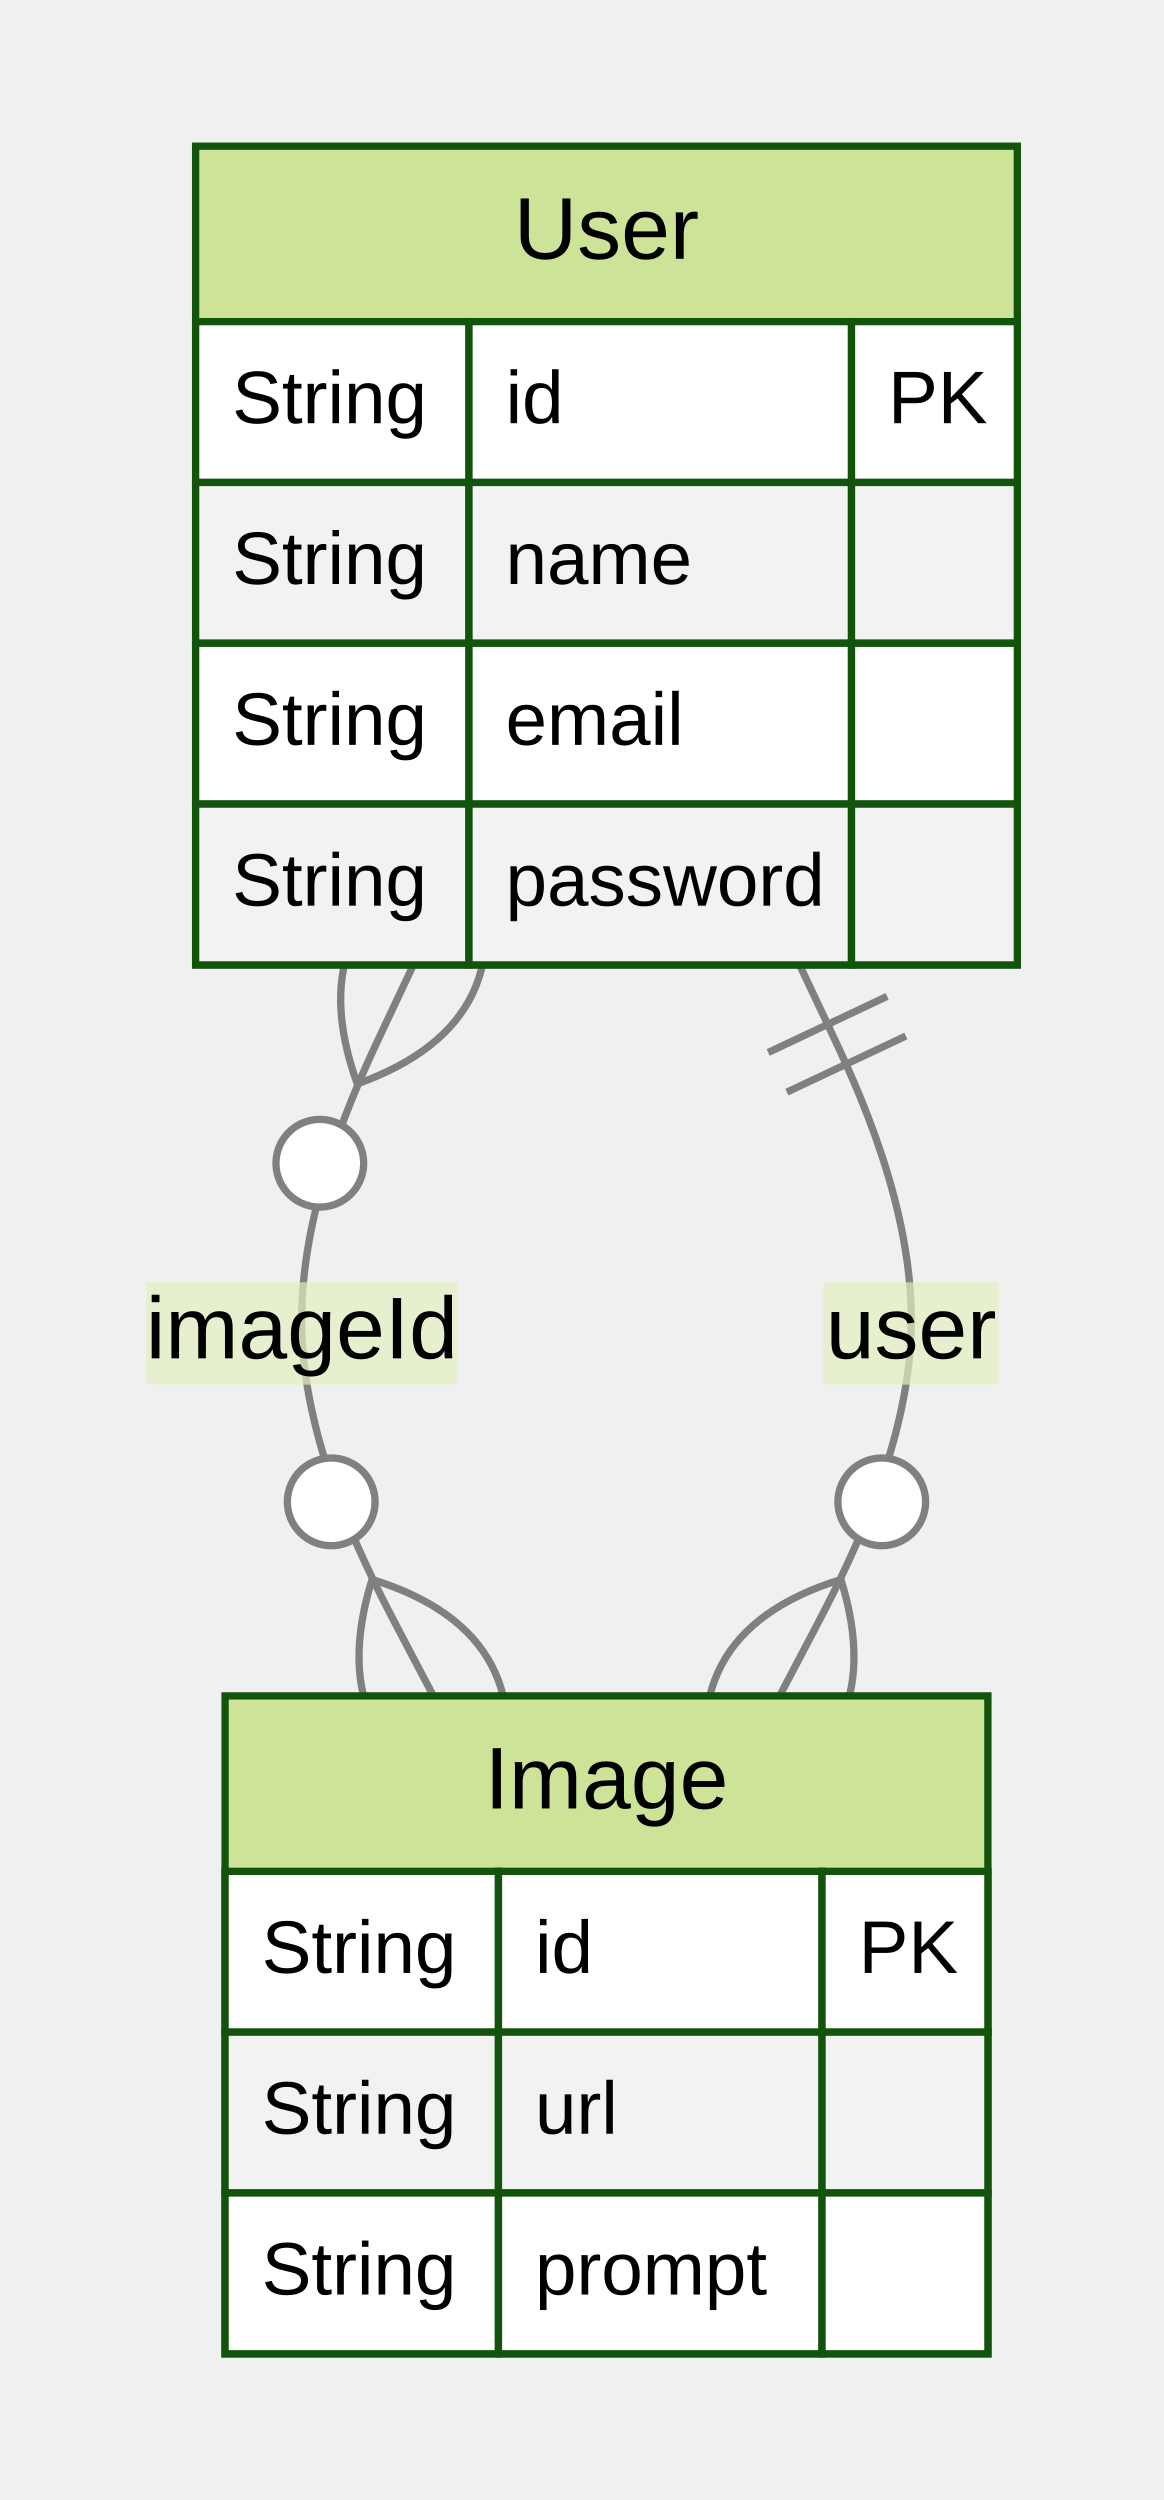
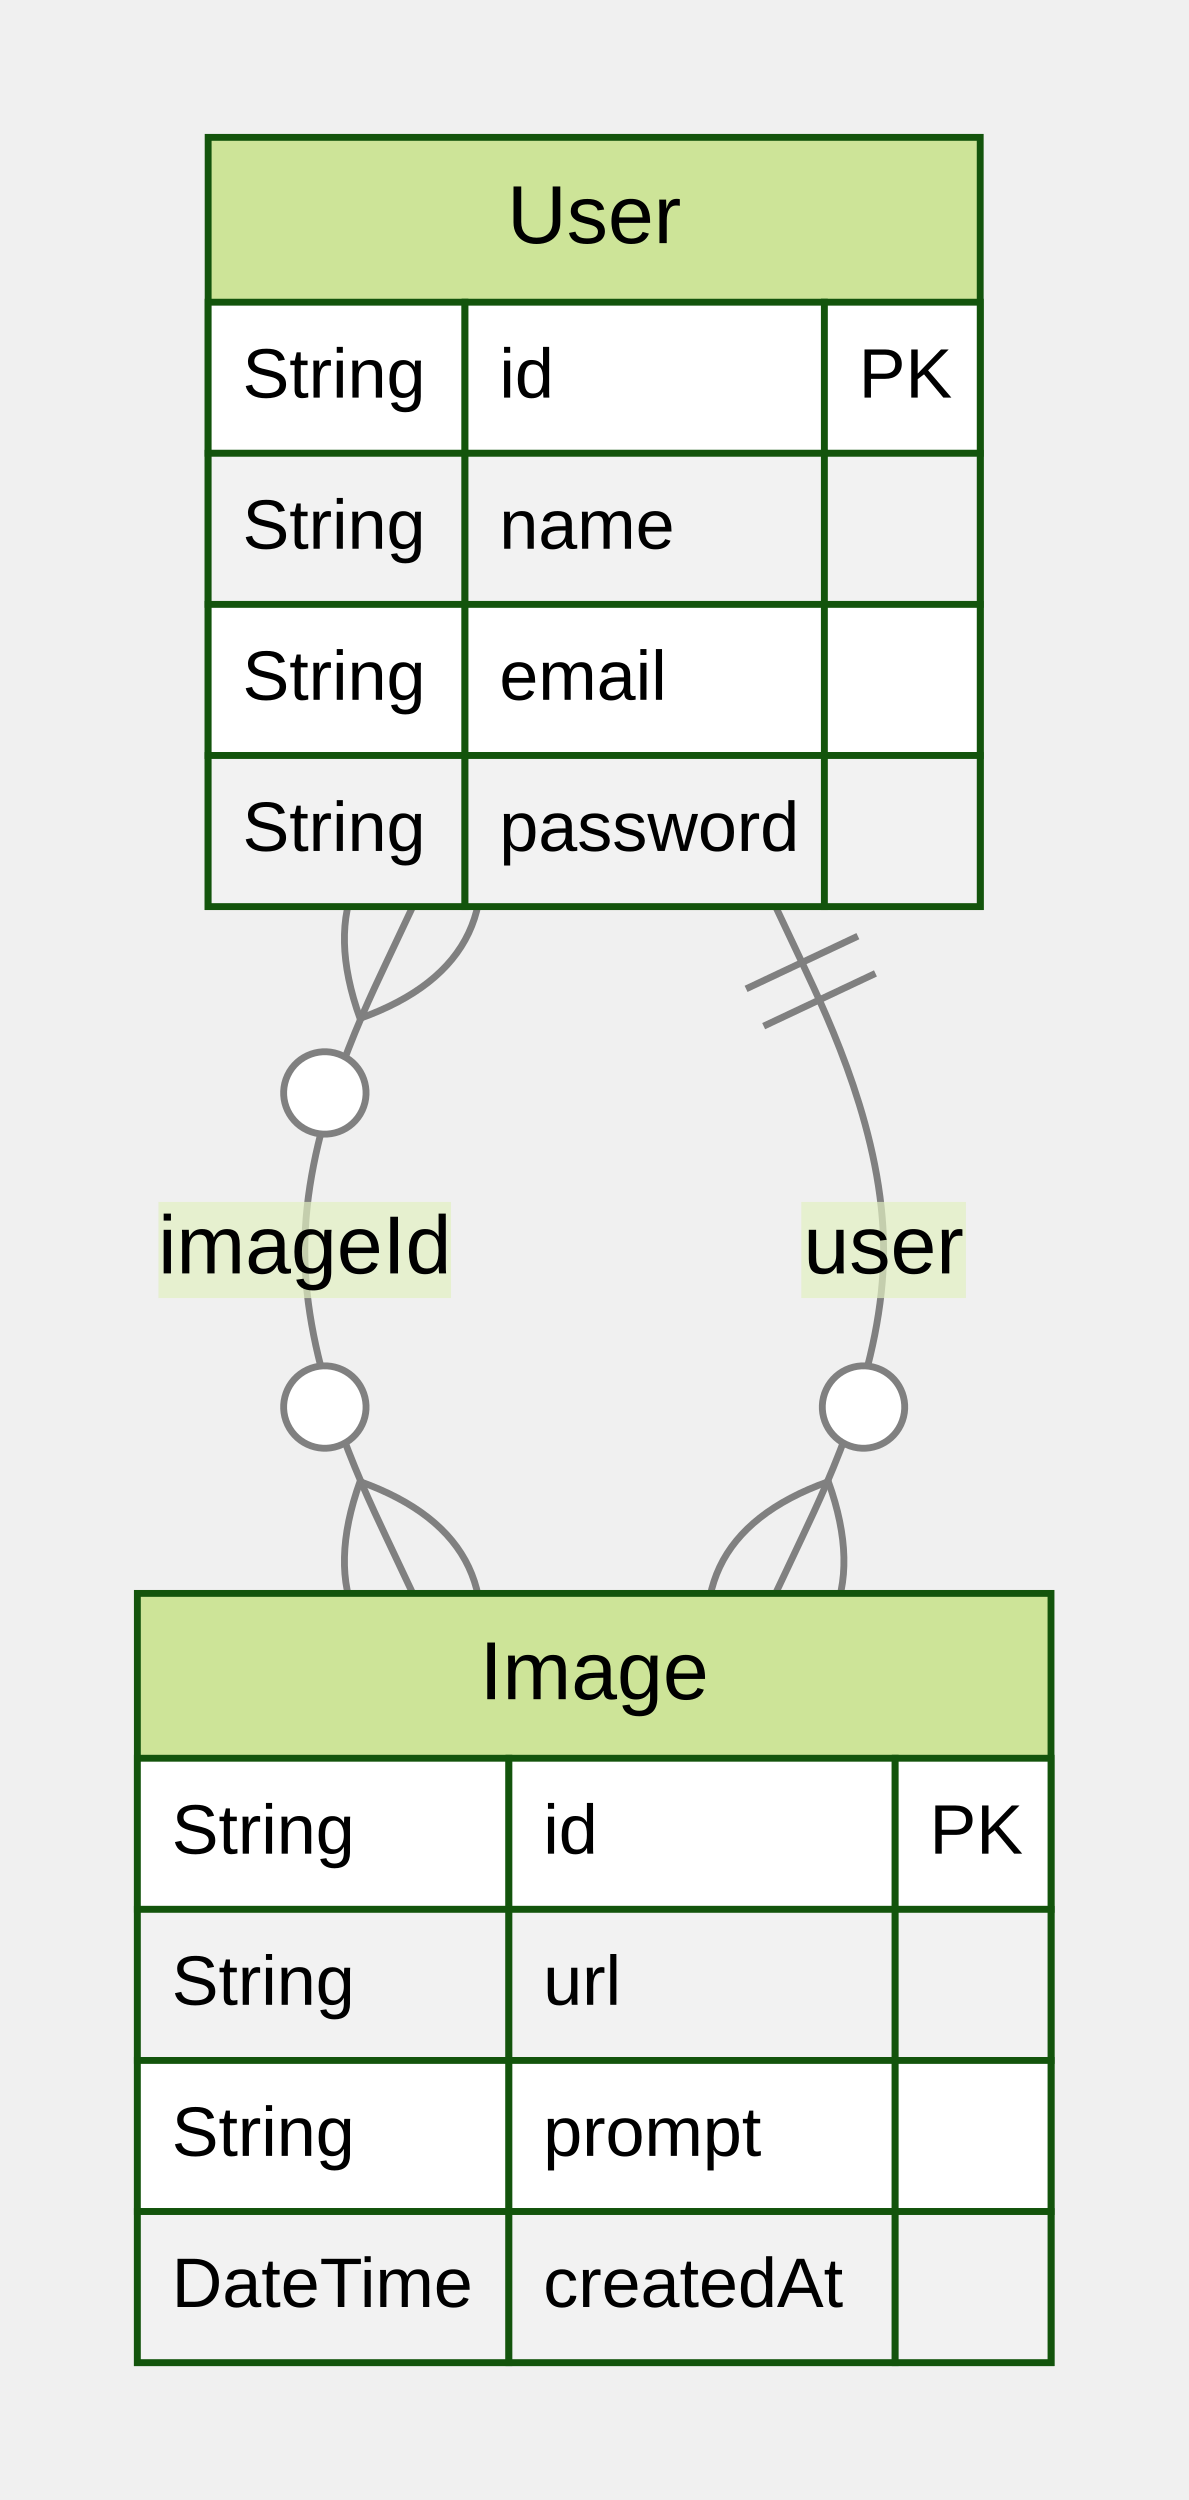
- <svg xmlns="http://www.w3.org/2000/svg" aria-roledescription="er" role="graphics-document document" viewBox="-6.762 0 159.173 342" style="max-width: 159.173px; background-color: white;" width="100%" id="mermaid-0">
+ <svg xmlns="http://www.w3.org/2000/svg" aria-roledescription="er" role="graphics-document document" viewBox="0 0 173.026 364" style="max-width: 173.026px; background-color: white;" width="100%" id="mermaid-0">
  <style>#mermaid-0{font-family:"trebuchet ms",verdana,arial,sans-serif;font-size:16px;fill:#000000;}#mermaid-0 .error-icon{fill:#552222;}#mermaid-0 .error-text{fill:#552222;stroke:#552222;}#mermaid-0 .edge-thickness-normal{stroke-width:2px;}#mermaid-0 .edge-thickness-thick{stroke-width:3.5px;}#mermaid-0 .edge-pattern-solid{stroke-dasharray:0;}#mermaid-0 .edge-pattern-dashed{stroke-dasharray:3;}#mermaid-0 .edge-pattern-dotted{stroke-dasharray:2;}#mermaid-0 .marker{fill:#000000;stroke:#000000;}#mermaid-0 .marker.cross{stroke:#000000;}#mermaid-0 svg{font-family:"trebuchet ms",verdana,arial,sans-serif;font-size:16px;}#mermaid-0 .entityBox{fill:#cde498;stroke:#13540c;}#mermaid-0 .attributeBoxOdd{fill:#ffffff;stroke:#13540c;}#mermaid-0 .attributeBoxEven{fill:#f2f2f2;stroke:#13540c;}#mermaid-0 .relationshipLabelBox{fill:hsl(78.158, 58.462%, 84.51%);opacity:0.7;background-color:hsl(78.158, 58.462%, 84.51%);}#mermaid-0 .relationshipLabelBox rect{opacity:0.5;}#mermaid-0 .relationshipLine{stroke:#000000;}#mermaid-0 .entityTitleText{text-anchor:middle;font-size:18px;fill:#000000;}#mermaid-0 :root{--mermaid-font-family:"trebuchet ms",verdana,arial,sans-serif;}</style>
  <g />
  <defs>
    <marker orient="auto" markerHeight="18" markerWidth="18" refY="9" refX="0" id="ONLY_ONE_START">
      <path d="M9,0 L9,18 M15,0 L15,18" fill="none" stroke="gray" />
    </marker>
  </defs>
  <defs>
    <marker orient="auto" markerHeight="18" markerWidth="18" refY="9" refX="18" id="ONLY_ONE_END">
      <path d="M3,0 L3,18 M9,0 L9,18" fill="none" stroke="gray" />
    </marker>
  </defs>
  <defs>
    <marker orient="auto" markerHeight="18" markerWidth="30" refY="9" refX="0" id="ZERO_OR_ONE_START">
      <circle r="6" cy="9" cx="21" fill="white" stroke="gray" />
      <path d="M9,0 L9,18" fill="none" stroke="gray" />
    </marker>
  </defs>
  <defs>
    <marker orient="auto" markerHeight="18" markerWidth="30" refY="9" refX="30" id="ZERO_OR_ONE_END">
      <circle r="6" cy="9" cx="9" fill="white" stroke="gray" />
      <path d="M21,0 L21,18" fill="none" stroke="gray" />
    </marker>
  </defs>
  <defs>
    <marker orient="auto" markerHeight="36" markerWidth="45" refY="18" refX="18" id="ONE_OR_MORE_START">
      <path d="M0,18 Q 18,0 36,18 Q 18,36 0,18 M42,9 L42,27" fill="none" stroke="gray" />
    </marker>
  </defs>
  <defs>
    <marker orient="auto" markerHeight="36" markerWidth="45" refY="18" refX="27" id="ONE_OR_MORE_END">
      <path d="M3,9 L3,27 M9,18 Q27,0 45,18 Q27,36 9,18" fill="none" stroke="gray" />
    </marker>
  </defs>
  <defs>
    <marker orient="auto" markerHeight="36" markerWidth="57" refY="18" refX="18" id="ZERO_OR_MORE_START">
      <circle r="6" cy="18" cx="48" fill="white" stroke="gray" />
      <path d="M0,18 Q18,0 36,18 Q18,36 0,18" fill="none" stroke="gray" />
    </marker>
  </defs>
  <defs>
    <marker orient="auto" markerHeight="36" markerWidth="57" refY="18" refX="39" id="ZERO_OR_MORE_END">
      <circle r="6" cy="18" cx="9" fill="white" stroke="gray" />
      <path d="M21,18 Q39,0 57,18 Q39,36 21,18" fill="none" stroke="gray" />
    </marker>
  </defs>
-   <path style="stroke: gray; fill: none;" marker-start="url(#ZERO_OR_MORE_START)" marker-end="url(#ZERO_OR_MORE_END)" d="M49.791,132L45.86,140.333C41.929,148.667,34.067,165.333,34.522,182C34.978,198.667,43.749,215.333,48.135,223.667L52.521,232" class="er relationshipLine" />
-   <path style="stroke: gray; fill: none;" marker-start="url(#ZERO_OR_MORE_START)" marker-end="url(#ONLY_ONE_END)" d="M99.89,232L104.276,223.667C108.662,215.333,117.434,198.667,117.889,182C118.344,165.333,110.482,148.667,106.552,140.333L102.621,132" class="er relationshipLine" />
-   <g transform="translate(20,20 )" id="entity-User-818c511a-4a32-5484-ba70-875d765a9175">
+   <path style="stroke: gray; fill: none;" marker-start="url(#ZERO_OR_MORE_START)" marker-end="url(#ZERO_OR_MORE_END)" d="M60.098,132L56.167,140.333C52.236,148.667,44.375,165.333,44.375,182C44.375,198.667,52.236,215.333,56.167,223.667L60.098,232" class="er relationshipLine" />
+   <path style="stroke: gray; fill: none;" marker-start="url(#ZERO_OR_MORE_START)" marker-end="url(#ONLY_ONE_END)" d="M112.928,232L116.859,223.667C120.79,215.333,128.652,198.667,128.652,182C128.652,165.333,120.79,148.667,116.859,140.333L112.928,132" class="er relationshipLine" />
+   <g transform="translate(30.3076,20 )" id="entity-User-818c511a-4a32-5484-ba70-875d765a9175">
    <rect height="112" width="112.411" y="0" x="0" class="er entityBox" />
    <text style="dominant-baseline: middle; text-anchor: middle; font-size: 12px;" transform="translate(56.20561,12)" y="0" x="0" id="text-entity-User-818c511a-4a32-5484-ba70-875d765a9175" class="er entityLabel">User</text>
    <rect height="22" width="37.396" y="24" x="0" class="er attributeBoxOdd" />
    <text style="dominant-baseline: middle; font-size: 10.2px;" transform="translate(5,35)" y="0" x="0" id="text-entity-User-818c511a-4a32-5484-ba70-875d765a9175-attr-1-type" class="er entityLabel">String</text>
    <rect height="22" width="52.327" y="24" x="37.396" class="er attributeBoxOdd" />
    <text style="dominant-baseline: middle; font-size: 10.2px;" transform="translate(42.39606,35)" y="0" x="0" id="text-entity-User-818c511a-4a32-5484-ba70-875d765a9175-attr-1-name" class="er entityLabel">id</text>
    <rect height="22" width="22.688" y="24" x="89.724" class="er attributeBoxOdd" />
    <text style="dominant-baseline: middle; font-size: 10.2px;" transform="translate(94.72354,35)" y="0" x="0" id="text-entity-User-818c511a-4a32-5484-ba70-875d765a9175-attr-1-key" class="er entityLabel">PK</text>
    <rect height="22" width="37.396" y="46" x="0" class="er attributeBoxEven" />
    <text style="dominant-baseline: middle; font-size: 10.2px;" transform="translate(5,57)" y="0" x="0" id="text-entity-User-818c511a-4a32-5484-ba70-875d765a9175-attr-2-type" class="er entityLabel">String</text>
    <rect height="22" width="52.327" y="46" x="37.396" class="er attributeBoxEven" />
    <text style="dominant-baseline: middle; font-size: 10.2px;" transform="translate(42.39606,57)" y="0" x="0" id="text-entity-User-818c511a-4a32-5484-ba70-875d765a9175-attr-2-name" class="er entityLabel">name</text>
    <rect height="22" width="22.688" y="46" x="89.724" class="er attributeBoxEven" />
    <text style="dominant-baseline: middle; font-size: 10.2px;" transform="translate(94.72354,57)" y="0" x="0" id="text-entity-User-818c511a-4a32-5484-ba70-875d765a9175-attr-2-key" class="er entityLabel" />
    <rect height="22" width="37.396" y="68" x="0" class="er attributeBoxOdd" />
    <text style="dominant-baseline: middle; font-size: 10.2px;" transform="translate(5,79)" y="0" x="0" id="text-entity-User-818c511a-4a32-5484-ba70-875d765a9175-attr-3-type" class="er entityLabel">String</text>
    <rect height="22" width="52.327" y="68" x="37.396" class="er attributeBoxOdd" />
    <text style="dominant-baseline: middle; font-size: 10.2px;" transform="translate(42.39606,79)" y="0" x="0" id="text-entity-User-818c511a-4a32-5484-ba70-875d765a9175-attr-3-name" class="er entityLabel">email</text>
    <rect height="22" width="22.688" y="68" x="89.724" class="er attributeBoxOdd" />
    <text style="dominant-baseline: middle; font-size: 10.2px;" transform="translate(94.72354,79)" y="0" x="0" id="text-entity-User-818c511a-4a32-5484-ba70-875d765a9175-attr-3-key" class="er entityLabel" />
    <rect height="22" width="37.396" y="90" x="0" class="er attributeBoxEven" />
    <text style="dominant-baseline: middle; font-size: 10.2px;" transform="translate(5,101)" y="0" x="0" id="text-entity-User-818c511a-4a32-5484-ba70-875d765a9175-attr-4-type" class="er entityLabel">String</text>
    <rect height="22" width="52.327" y="90" x="37.396" class="er attributeBoxEven" />
    <text style="dominant-baseline: middle; font-size: 10.2px;" transform="translate(42.39606,101)" y="0" x="0" id="text-entity-User-818c511a-4a32-5484-ba70-875d765a9175-attr-4-name" class="er entityLabel">password</text>
    <rect height="22" width="22.688" y="90" x="89.724" class="er attributeBoxEven" />
    <text style="dominant-baseline: middle; font-size: 10.2px;" transform="translate(94.72354,101)" y="0" x="0" id="text-entity-User-818c511a-4a32-5484-ba70-875d765a9175-attr-4-key" class="er entityLabel" />
  </g>
-   <g transform="translate(24.02865,232 )" id="entity-Image-5faf0420-a27f-5ed3-8f82-b959b40ae52f">
-     <rect height="90" width="104.354" y="0" x="0" class="er entityBox" />
-     <text style="dominant-baseline: middle; text-anchor: middle; font-size: 12px;" transform="translate(52.17696,12)" y="0" x="0" id="text-entity-Image-5faf0420-a27f-5ed3-8f82-b959b40ae52f" class="er entityLabel">Image</text>
-     <rect height="22" width="37.396" y="24" x="0" class="er attributeBoxOdd" />
+   <g transform="translate(20,232 )" id="entity-Image-5faf0420-a27f-5ed3-8f82-b959b40ae52f">
+     <rect height="112" width="133.026" y="0" x="0" class="er entityBox" />
+     <text style="dominant-baseline: middle; text-anchor: middle; font-size: 12px;" transform="translate(66.51321,12)" y="0" x="0" id="text-entity-Image-5faf0420-a27f-5ed3-8f82-b959b40ae52f" class="er entityLabel">Image</text>
+     <rect height="22" width="54.096" y="24" x="0" class="er attributeBoxOdd" />
    <text style="dominant-baseline: middle; font-size: 10.2px;" transform="translate(5,35)" y="0" x="0" id="text-entity-Image-5faf0420-a27f-5ed3-8f82-b959b40ae52f-attr-1-type" class="er entityLabel">String</text>
-     <rect height="22" width="44.27" y="24" x="37.396" class="er attributeBoxOdd" />
-     <text style="dominant-baseline: middle; font-size: 10.2px;" transform="translate(42.39606,35)" y="0" x="0" id="text-entity-Image-5faf0420-a27f-5ed3-8f82-b959b40ae52f-attr-1-name" class="er entityLabel">id</text>
-     <rect height="22" width="22.688" y="24" x="81.666" class="er attributeBoxOdd" />
-     <text style="dominant-baseline: middle; font-size: 10.2px;" transform="translate(86.66624,35)" y="0" x="0" id="text-entity-Image-5faf0420-a27f-5ed3-8f82-b959b40ae52f-attr-1-key" class="er entityLabel">PK</text>
-     <rect height="22" width="37.396" y="46" x="0" class="er attributeBoxEven" />
+     <rect height="22" width="56.243" y="24" x="54.096" class="er attributeBoxOdd" />
+     <text style="dominant-baseline: middle; font-size: 10.2px;" transform="translate(59.09555,35)" y="0" x="0" id="text-entity-Image-5faf0420-a27f-5ed3-8f82-b959b40ae52f-attr-1-name" class="er entityLabel">id</text>
+     <rect height="22" width="22.688" y="24" x="110.339" class="er attributeBoxOdd" />
+     <text style="dominant-baseline: middle; font-size: 10.2px;" transform="translate(115.3387,35)" y="0" x="0" id="text-entity-Image-5faf0420-a27f-5ed3-8f82-b959b40ae52f-attr-1-key" class="er entityLabel">PK</text>
+     <rect height="22" width="54.096" y="46" x="0" class="er attributeBoxEven" />
    <text style="dominant-baseline: middle; font-size: 10.2px;" transform="translate(5,57)" y="0" x="0" id="text-entity-Image-5faf0420-a27f-5ed3-8f82-b959b40ae52f-attr-2-type" class="er entityLabel">String</text>
-     <rect height="22" width="44.27" y="46" x="37.396" class="er attributeBoxEven" />
-     <text style="dominant-baseline: middle; font-size: 10.2px;" transform="translate(42.39606,57)" y="0" x="0" id="text-entity-Image-5faf0420-a27f-5ed3-8f82-b959b40ae52f-attr-2-name" class="er entityLabel">url</text>
-     <rect height="22" width="22.688" y="46" x="81.666" class="er attributeBoxEven" />
-     <text style="dominant-baseline: middle; font-size: 10.2px;" transform="translate(86.66624,57)" y="0" x="0" id="text-entity-Image-5faf0420-a27f-5ed3-8f82-b959b40ae52f-attr-2-key" class="er entityLabel" />
-     <rect height="22" width="37.396" y="68" x="0" class="er attributeBoxOdd" />
+     <rect height="22" width="56.243" y="46" x="54.096" class="er attributeBoxEven" />
+     <text style="dominant-baseline: middle; font-size: 10.2px;" transform="translate(59.09555,57)" y="0" x="0" id="text-entity-Image-5faf0420-a27f-5ed3-8f82-b959b40ae52f-attr-2-name" class="er entityLabel">url</text>
+     <rect height="22" width="22.688" y="46" x="110.339" class="er attributeBoxEven" />
+     <text style="dominant-baseline: middle; font-size: 10.2px;" transform="translate(115.3387,57)" y="0" x="0" id="text-entity-Image-5faf0420-a27f-5ed3-8f82-b959b40ae52f-attr-2-key" class="er entityLabel" />
+     <rect height="22" width="54.096" y="68" x="0" class="er attributeBoxOdd" />
    <text style="dominant-baseline: middle; font-size: 10.2px;" transform="translate(5,79)" y="0" x="0" id="text-entity-Image-5faf0420-a27f-5ed3-8f82-b959b40ae52f-attr-3-type" class="er entityLabel">String</text>
-     <rect height="22" width="44.27" y="68" x="37.396" class="er attributeBoxOdd" />
-     <text style="dominant-baseline: middle; font-size: 10.2px;" transform="translate(42.39606,79)" y="0" x="0" id="text-entity-Image-5faf0420-a27f-5ed3-8f82-b959b40ae52f-attr-3-name" class="er entityLabel">prompt</text>
-     <rect height="22" width="22.688" y="68" x="81.666" class="er attributeBoxOdd" />
-     <text style="dominant-baseline: middle; font-size: 10.2px;" transform="translate(86.66624,79)" y="0" x="0" id="text-entity-Image-5faf0420-a27f-5ed3-8f82-b959b40ae52f-attr-3-key" class="er entityLabel" />
+     <rect height="22" width="56.243" y="68" x="54.096" class="er attributeBoxOdd" />
+     <text style="dominant-baseline: middle; font-size: 10.2px;" transform="translate(59.09555,79)" y="0" x="0" id="text-entity-Image-5faf0420-a27f-5ed3-8f82-b959b40ae52f-attr-3-name" class="er entityLabel">prompt</text>
+     <rect height="22" width="22.688" y="68" x="110.339" class="er attributeBoxOdd" />
+     <text style="dominant-baseline: middle; font-size: 10.2px;" transform="translate(115.3387,79)" y="0" x="0" id="text-entity-Image-5faf0420-a27f-5ed3-8f82-b959b40ae52f-attr-3-key" class="er entityLabel" />
+     <rect height="22" width="54.096" y="90" x="0" class="er attributeBoxEven" />
+     <text style="dominant-baseline: middle; font-size: 10.2px;" transform="translate(5,101)" y="0" x="0" id="text-entity-Image-5faf0420-a27f-5ed3-8f82-b959b40ae52f-attr-4-type" class="er entityLabel">DateTime</text>
+     <rect height="22" width="56.243" y="90" x="54.096" class="er attributeBoxEven" />
+     <text style="dominant-baseline: middle; font-size: 10.2px;" transform="translate(59.09555,101)" y="0" x="0" id="text-entity-Image-5faf0420-a27f-5ed3-8f82-b959b40ae52f-attr-4-name" class="er entityLabel">createdAt</text>
+     <rect height="22" width="22.688" y="90" x="110.339" class="er attributeBoxEven" />
+     <text style="dominant-baseline: middle; font-size: 10.2px;" transform="translate(115.3387,101)" y="0" x="0" id="text-entity-Image-5faf0420-a27f-5ed3-8f82-b959b40ae52f-attr-4-key" class="er entityLabel" />
  </g>
-   <rect height="14" width="42.596" y="175.419" x="13.238" class="er relationshipLabelBox" />
-   <text style="text-anchor: middle; dominant-baseline: middle; font-size: 12px;" y="182.419" x="34.536" id="rel1" class="er relationshipLabel">imageId</text>
-   <rect height="14" width="23.959" y="175.419" x="105.896" class="er relationshipLabelBox" />
-   <text style="text-anchor: middle; dominant-baseline: middle; font-size: 12px;" y="182.419" x="117.876" id="rel2" class="er relationshipLabel">user</text>
+   <rect height="14" width="42.596" y="175" x="23.077" class="er relationshipLabelBox" />
+   <text style="text-anchor: middle; dominant-baseline: middle; font-size: 12px;" y="182" x="44.375" id="rel1" class="er relationshipLabel">imageId</text>
+   <rect height="14" width="23.959" y="175" x="116.672" class="er relationshipLabelBox" />
+   <text style="text-anchor: middle; dominant-baseline: middle; font-size: 12px;" y="182" x="128.652" id="rel2" class="er relationshipLabel">user</text>
</svg>
